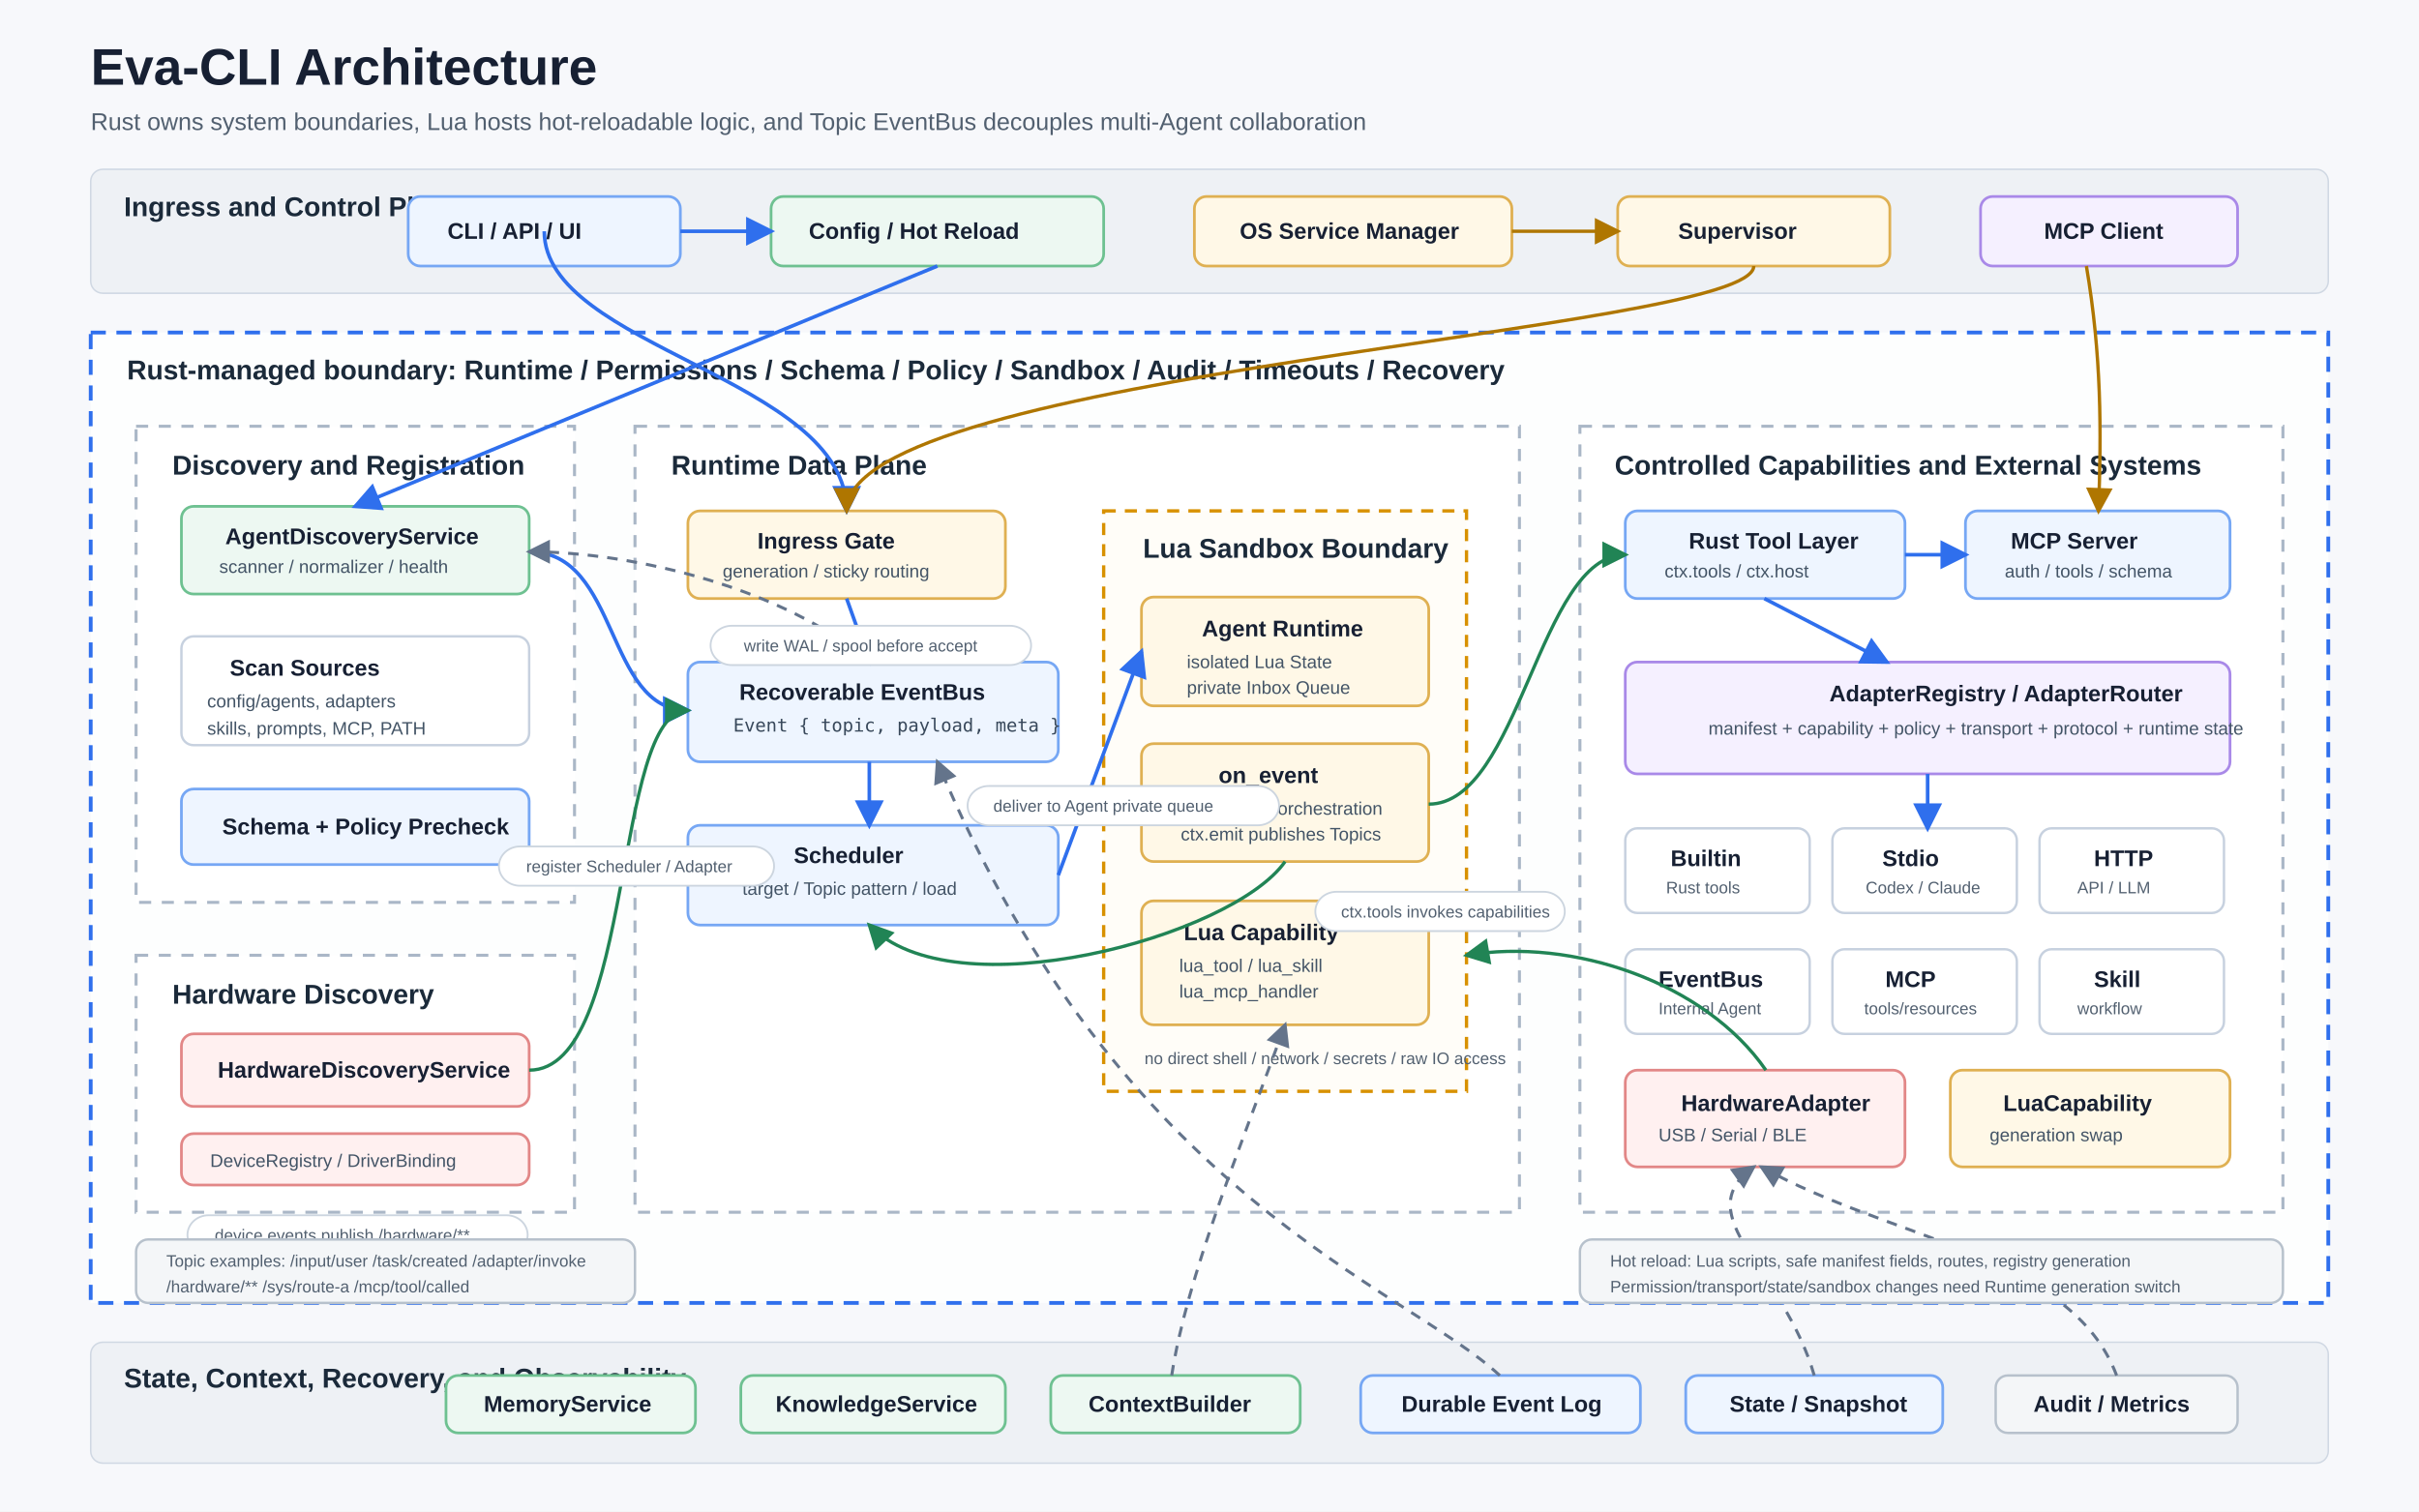
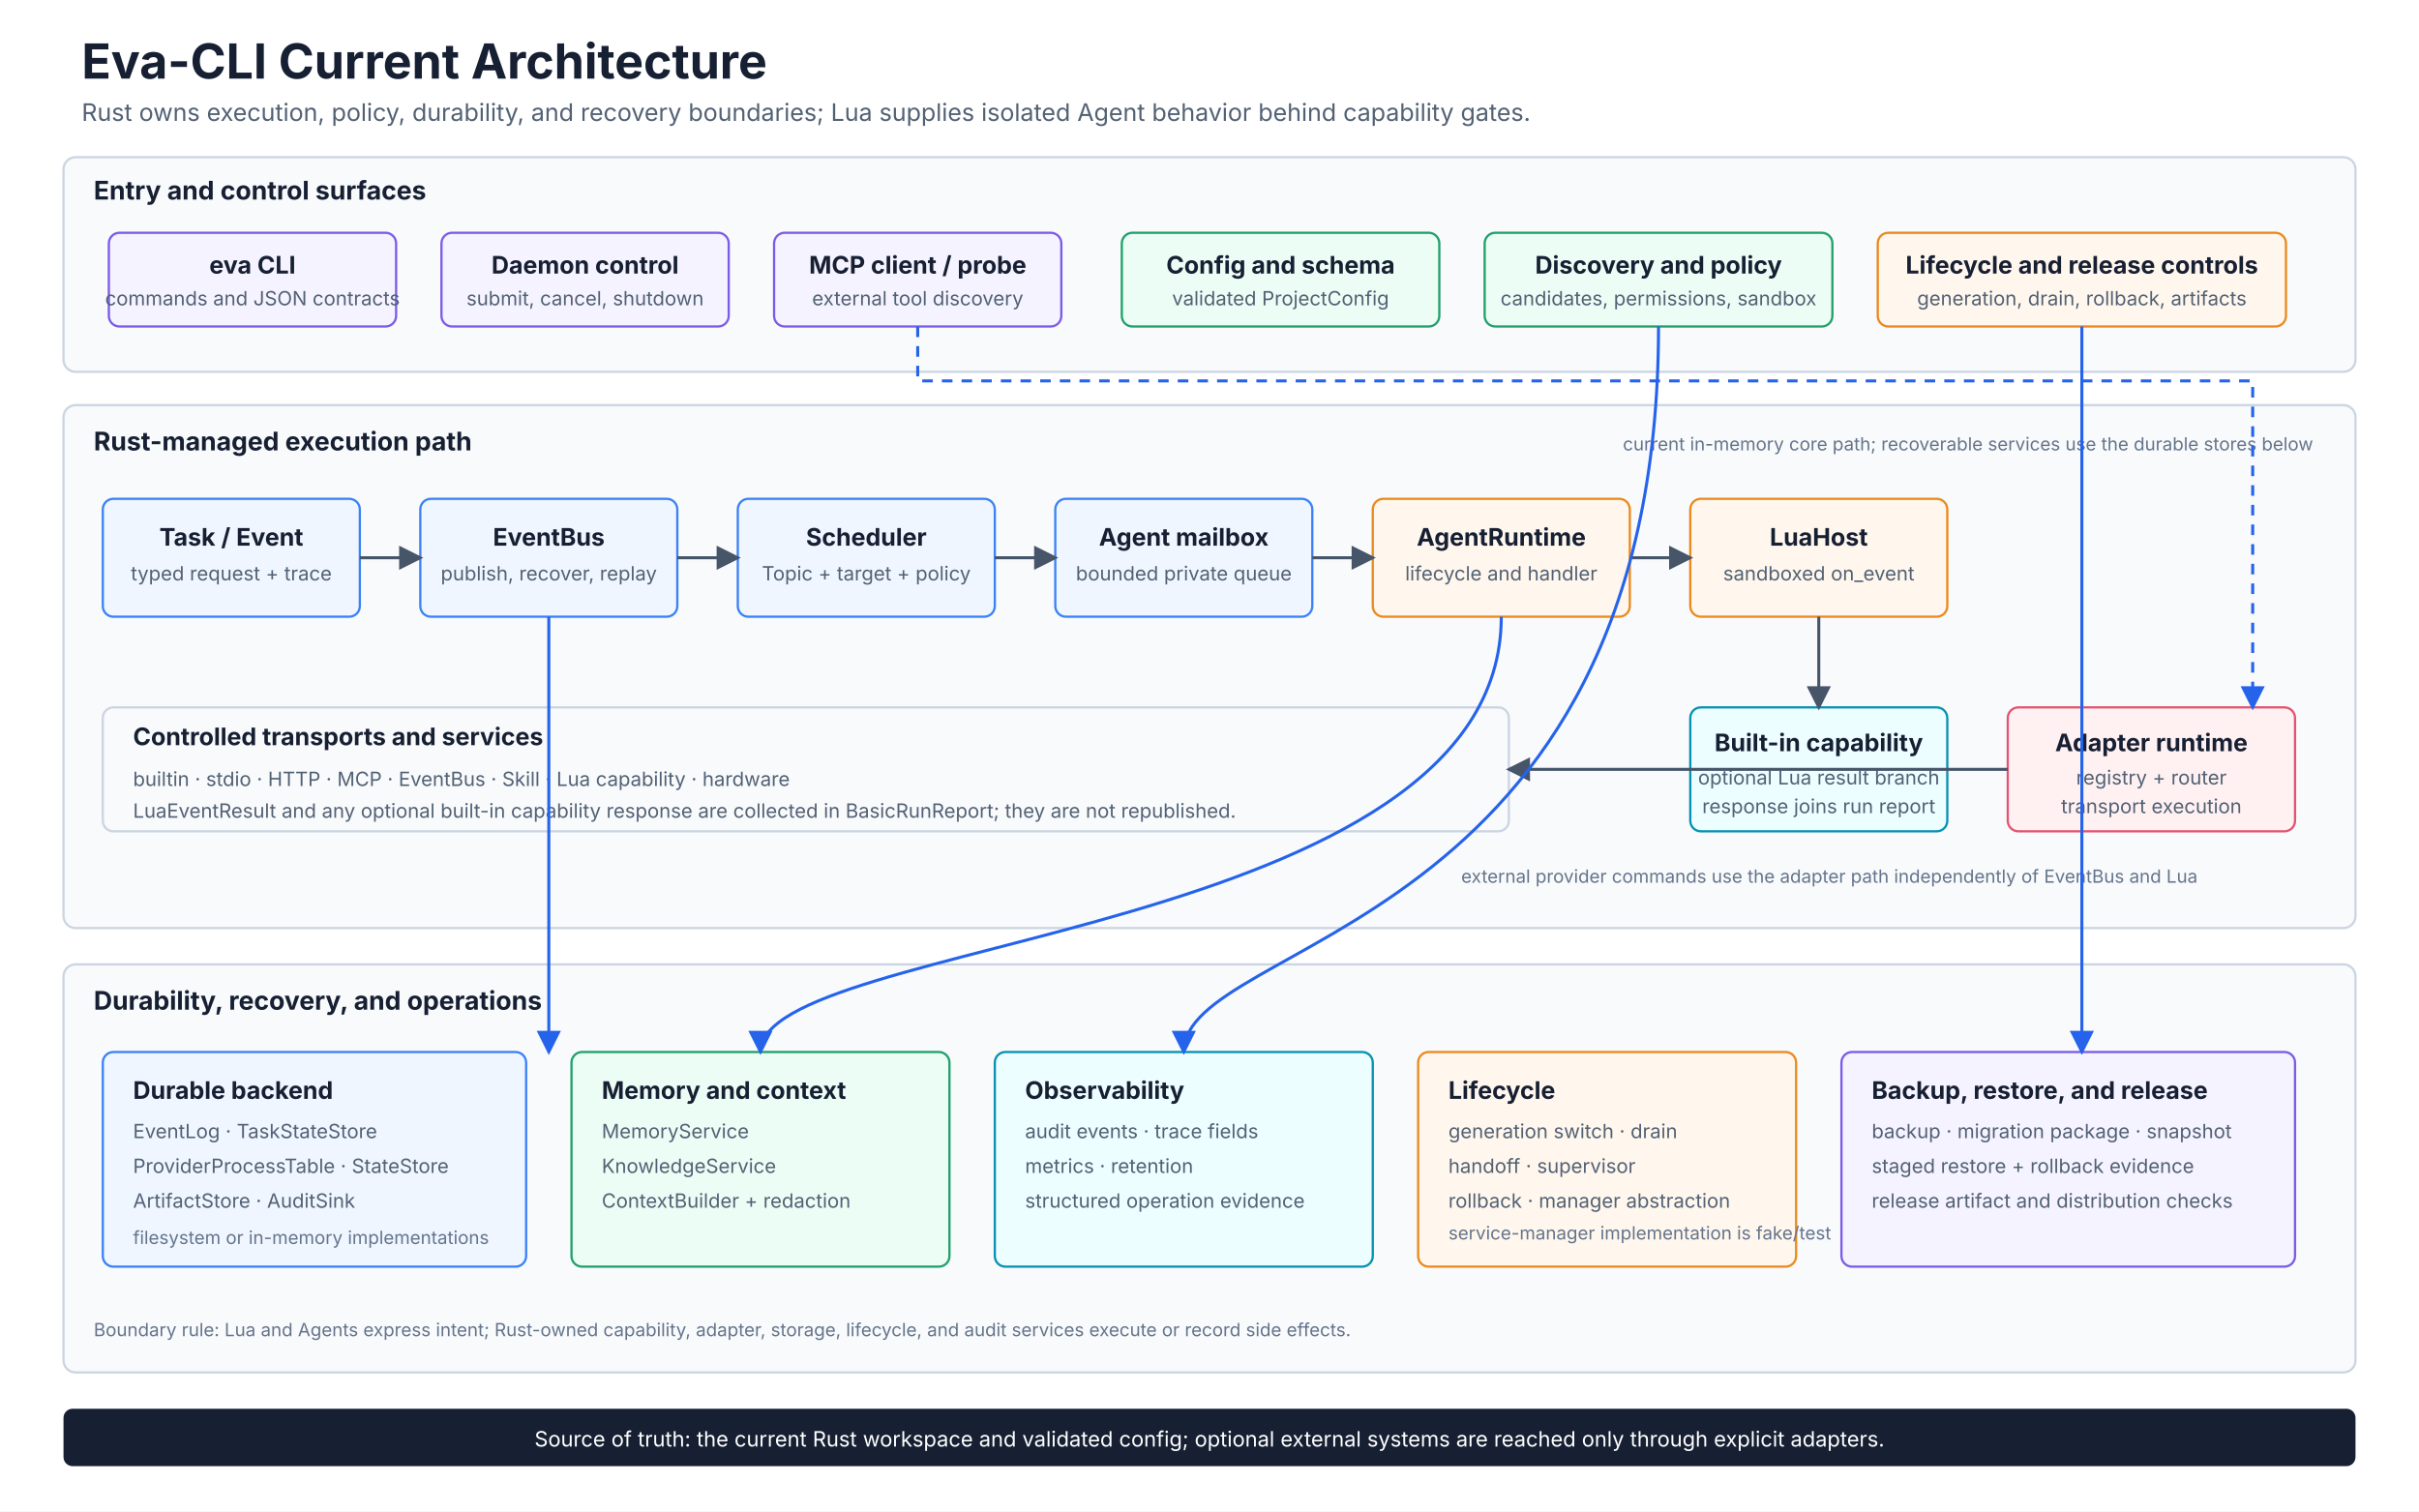
<svg xmlns="http://www.w3.org/2000/svg" width="1600" height="1000" viewBox="0 0 1600 1000" role="img" aria-labelledby="title desc">
  <defs>
+     <marker id="arrow" markerWidth="8" markerHeight="8" refX="7" refY="4" orient="auto">
+       <path d="M0 0L8 4L0 8Z" fill="#475569" />
+     </marker>
+     <marker id="arrow-blue" markerWidth="8" markerHeight="8" refX="7" refY="4" orient="auto">
+       <path d="M0 0L8 4L0 8Z" fill="#2563eb" />
+     </marker>
    <style>
-       .bg { fill: #f7f8fb; }
-       .title { font: 700 34px Arial, "PingFang SC", "Microsoft YaHei", sans-serif; fill: #172033; }
-       .subtitle { font: 400 16px Arial, "PingFang SC", "Microsoft YaHei", sans-serif; fill: #526070; }
-       .section-title { font: 700 18px Arial, "PingFang SC", "Microsoft YaHei", sans-serif; fill: #1b2a3a; }
-       .label { font: 700 15px Arial, "PingFang SC", "Microsoft YaHei", sans-serif; fill: #172033; }
-       .small { font: 400 12px Arial, "PingFang SC", "Microsoft YaHei", sans-serif; fill: #435466; }
-       .tiny { font: 400 11px Arial, "PingFang SC", "Microsoft YaHei", sans-serif; fill: #526070; }
-       .mono { font: 500 12px Menlo, Consolas, monospace; fill: #38485a; }
-       .boundary { fill: #ffffff; stroke: #aab7c7; stroke-width: 2; stroke-dasharray: 8 7; }
-       .boundary-rust { fill: #fdfefe; stroke: #2f6fed; stroke-width: 2.5; stroke-dasharray: 10 7; }
-       .boundary-lua { fill: #fffdf8; stroke: #d89100; stroke-width: 2.2; stroke-dasharray: 8 6; }
-       .card { fill: #ffffff; stroke: #c7d1df; stroke-width: 1.6; rx: 8; }
-       .card-blue { fill: #eef5ff; stroke: #76a7f4; stroke-width: 1.8; rx: 8; }
-       .card-green { fill: #edf8f2; stroke: #6ec191; stroke-width: 1.8; rx: 8; }
-       .card-amber { fill: #fff8e7; stroke: #dfb052; stroke-width: 1.8; rx: 8; }
-       .card-red { fill: #fff0f0; stroke: #e28787; stroke-width: 1.8; rx: 8; }
-       .card-purple { fill: #f5f0ff; stroke: #a989e8; stroke-width: 1.8; rx: 8; }
-       .card-gray { fill: #f4f6f8; stroke: #b7c1cc; stroke-width: 1.6; rx: 8; }
-       .lane { fill: #eef1f5; stroke: #d0d8e3; stroke-width: 1; rx: 8; }
-       .arrow { stroke: #334155; stroke-width: 2.2; fill: none; marker-end: url(#arrow); }
-       .arrow-blue { stroke: #2f6fed; stroke-width: 2.4; fill: none; marker-end: url(#arrow-blue); }
-       .arrow-green { stroke: #218455; stroke-width: 2.2; fill: none; marker-end: url(#arrow-green); }
-       .arrow-amber { stroke: #af7600; stroke-width: 2.2; fill: none; marker-end: url(#arrow-amber); }
-       .arrow-dash { stroke: #64748b; stroke-width: 2; fill: none; stroke-dasharray: 7 6; marker-end: url(#arrow-gray); }
-       .pill { fill: #ffffff; stroke: #ccd5df; stroke-width: 1.2; rx: 14; }
+       text{font-family:Inter,"Segoe UI","Microsoft YaHei",sans-serif;fill:#172033}
+       .title{font-size:32px;font-weight:700}.subtitle{font-size:16px;fill:#526174}.section{font-size:17px;font-weight:700}
+       .label{font-size:16px;font-weight:700}.small{font-size:13px;fill:#526174}.tiny{font-size:12px;fill:#64748b}.footer{font-size:14px;fill:#ffffff}
+       .panel{fill:#f8fafc;stroke:#cbd5e1;stroke-width:1.5}.blue{fill:#eff6ff;stroke:#3b82f6;stroke-width:1.5}
+       .green{fill:#ecfdf5;stroke:#22a06b;stroke-width:1.5}.orange{fill:#fff7ed;stroke:#ea8a1f;stroke-width:1.5}
+       .purple{fill:#f5f3ff;stroke:#7c5ce7;stroke-width:1.5}.cyan{fill:#ecfeff;stroke:#0891b2;stroke-width:1.5}
+       .rose{fill:#fff1f2;stroke:#e25572;stroke-width:1.5}.line{fill:none;stroke:#475569;stroke-width:2;marker-end:url(#arrow)}
+       .control{fill:none;stroke:#2563eb;stroke-width:2;marker-end:url(#arrow-blue)}.dash{stroke-dasharray:7 6}
    </style>
-     <marker id="arrow" viewBox="0 0 10 10" refX="8.6" refY="5" markerWidth="8" markerHeight="8" orient="auto-start-reverse">
-       <path d="M 0 0 L 10 5 L 0 10 z" fill="#334155" />
-     </marker>
-     <marker id="arrow-blue" viewBox="0 0 10 10" refX="8.6" refY="5" markerWidth="8" markerHeight="8" orient="auto-start-reverse">
-       <path d="M 0 0 L 10 5 L 0 10 z" fill="#2f6fed" />
-     </marker>
-     <marker id="arrow-green" viewBox="0 0 10 10" refX="8.6" refY="5" markerWidth="8" markerHeight="8" orient="auto-start-reverse">
-       <path d="M 0 0 L 10 5 L 0 10 z" fill="#218455" />
-     </marker>
-     <marker id="arrow-amber" viewBox="0 0 10 10" refX="8.6" refY="5" markerWidth="8" markerHeight="8" orient="auto-start-reverse">
-       <path d="M 0 0 L 10 5 L 0 10 z" fill="#af7600" />
-     </marker>
-     <marker id="arrow-gray" viewBox="0 0 10 10" refX="8.6" refY="5" markerWidth="8" markerHeight="8" orient="auto-start-reverse">
-       <path d="M 0 0 L 10 5 L 0 10 z" fill="#64748b" />
-     </marker>
  </defs>
-   <rect class="bg" x="0" y="0" width="1600" height="1000" />
-   <text class="title" x="60" y="56">Eva-CLI Architecture</text>
-   <text class="subtitle" x="60" y="86">Rust owns system boundaries, Lua hosts hot-reloadable logic, and Topic EventBus decouples multi-Agent collaboration</text>
-   <rect class="lane" x="60" y="112" width="1480" height="82" />
-   <text class="section-title" x="82" y="143">Ingress and Control Plane</text>
-   <rect class="card-blue" x="270" y="130" width="180" height="46" />
-   <text class="label" x="296" y="158">CLI / API / UI</text>
-   <rect class="card-green" x="510" y="130" width="220" height="46" />
-   <text class="label" x="535" y="158">Config / Hot Reload</text>
-   <rect class="card-amber" x="790" y="130" width="210" height="46" />
-   <text class="label" x="820" y="158">OS Service Manager</text>
-   <rect class="card-amber" x="1070" y="130" width="180" height="46" />
-   <text class="label" x="1110" y="158">Supervisor</text>
-   <rect class="card-purple" x="1310" y="130" width="170" height="46" />
-   <text class="label" x="1352" y="158">MCP Client</text>
-   <rect class="boundary-rust" x="60" y="220" width="1480" height="642" />
-   <text class="section-title" x="84" y="251">Rust-managed boundary: Runtime / Permissions / Schema / Policy / Sandbox / Audit / Timeouts / Recovery</text>
-   <rect class="boundary" x="90" y="282" width="290" height="315" />
-   <text class="section-title" x="114" y="314">Discovery and Registration</text>
-   <rect class="card-green" x="120" y="335" width="230" height="58" />
-   <text class="label" x="149" y="360">AgentDiscoveryService</text>
-   <text class="small" x="145" y="379">scanner / normalizer / health</text>
-   <rect class="card" x="120" y="421" width="230" height="72" />
-   <text class="label" x="152" y="447">Scan Sources</text>
-   <text class="small" x="137" y="468">config/agents, adapters</text>
-   <text class="small" x="137" y="486">skills, prompts, MCP, PATH</text>
-   <rect class="card-blue" x="120" y="522" width="230" height="50" />
-   <text class="label" x="147" y="552">Schema + Policy Precheck</text>
-   <rect class="boundary" x="420" y="282" width="585" height="520" />
-   <text class="section-title" x="444" y="314">Runtime Data Plane</text>
-   <rect class="card-amber" x="455" y="338" width="210" height="58" />
-   <text class="label" x="501" y="363">Ingress Gate</text>
-   <text class="small" x="478" y="382">generation / sticky routing</text>
-   <rect class="card-blue" x="455" y="438" width="245" height="66" />
-   <text class="label" x="489" y="463">Recoverable EventBus</text>
-   <text class="mono" x="485" y="484">Event { topic, payload, meta }</text>
-   <rect class="card-blue" x="455" y="546" width="245" height="66" />
-   <text class="label" x="525" y="571">Scheduler</text>
-   <text class="small" x="491" y="592">target / Topic pattern / load</text>
-   <rect class="boundary-lua" x="730" y="338" width="240" height="384" />
-   <text class="section-title" x="756" y="369">Lua Sandbox Boundary</text>
-   <rect class="card-amber" x="755" y="395" width="190" height="72" />
-   <text class="label" x="795" y="421">Agent Runtime</text>
-   <text class="small" x="785" y="442">isolated Lua State</text>
-   <text class="small" x="785" y="459">private Inbox Queue</text>
-   <rect class="card-amber" x="755" y="492" width="190" height="78" />
-   <text class="label" x="806" y="518">on_event</text>
-   <text class="small" x="781" y="539">local state / orchestration</text>
-   <text class="small" x="781" y="556">ctx.emit publishes Topics</text>
-   <rect class="card-amber" x="755" y="596" width="190" height="82" />
-   <text class="label" x="783" y="622">Lua Capability</text>
-   <text class="small" x="780" y="643">lua_tool / lua_skill</text>
-   <text class="small" x="780" y="660">lua_mcp_handler</text>
-   <text class="tiny" x="757" y="704">no direct shell / network / secrets / raw IO access</text>
-   <rect class="boundary" x="1045" y="282" width="465" height="520" />
-   <text class="section-title" x="1068" y="314">Controlled Capabilities and External Systems</text>
-   <rect class="card-blue" x="1075" y="338" width="185" height="58" />
-   <text class="label" x="1117" y="363">Rust Tool Layer</text>
-   <text class="small" x="1101" y="382">ctx.tools / ctx.host</text>
-   <rect class="card-blue" x="1300" y="338" width="175" height="58" />
-   <text class="label" x="1330" y="363">MCP Server</text>
-   <text class="small" x="1326" y="382">auth / tools / schema</text>
-   <rect class="card-purple" x="1075" y="438" width="400" height="74" />
-   <text class="label" x="1210" y="464">AdapterRegistry / AdapterRouter</text>
-   <text class="small" x="1130" y="486">manifest + capability + policy + transport + protocol + runtime state</text>
-   <rect class="card" x="1075" y="548" width="122" height="56" />
-   <text class="label" x="1105" y="573">Builtin</text>
-   <text class="tiny" x="1102" y="591">Rust tools</text>
-   <rect class="card" x="1212" y="548" width="122" height="56" />
-   <text class="label" x="1245" y="573">Stdio</text>
-   <text class="tiny" x="1234" y="591">Codex / Claude</text>
-   <rect class="card" x="1349" y="548" width="122" height="56" />
-   <text class="label" x="1385" y="573">HTTP</text>
-   <text class="tiny" x="1374" y="591">API / LLM</text>
-   <rect class="card" x="1075" y="628" width="122" height="56" />
-   <text class="label" x="1097" y="653">EventBus</text>
-   <text class="tiny" x="1097" y="671">Internal Agent</text>
-   <rect class="card" x="1212" y="628" width="122" height="56" />
-   <text class="label" x="1247" y="653">MCP</text>
-   <text class="tiny" x="1233" y="671">tools/resources</text>
-   <rect class="card" x="1349" y="628" width="122" height="56" />
-   <text class="label" x="1385" y="653">Skill</text>
-   <text class="tiny" x="1374" y="671">workflow</text>
-   <rect class="card-red" x="1075" y="708" width="185" height="64" />
-   <text class="label" x="1112" y="735">HardwareAdapter</text>
-   <text class="small" x="1097" y="755">USB / Serial / BLE</text>
-   <rect class="card-amber" x="1290" y="708" width="185" height="64" />
-   <text class="label" x="1325" y="735">LuaCapability</text>
-   <text class="small" x="1316" y="755">generation swap</text>
-   <rect class="boundary" x="90" y="632" width="290" height="170" />
-   <text class="section-title" x="114" y="664">Hardware Discovery</text>
-   <rect class="card-red" x="120" y="684" width="230" height="48" />
-   <text class="label" x="144" y="713">HardwareDiscoveryService</text>
-   <rect class="card-red" x="120" y="750" width="230" height="34" />
-   <text class="small" x="139" y="772">DeviceRegistry / DriverBinding</text>
-   <rect class="lane" x="60" y="888" width="1480" height="80" />
-   <text class="section-title" x="82" y="918">State, Context, Recovery, and Observability</text>
-   <rect class="card-green" x="295" y="910" width="165" height="38" />
-   <text class="label" x="320" y="934">MemoryService</text>
-   <rect class="card-green" x="490" y="910" width="175" height="38" />
-   <text class="label" x="513" y="934">KnowledgeService</text>
-   <rect class="card-green" x="695" y="910" width="165" height="38" />
-   <text class="label" x="720" y="934">ContextBuilder</text>
-   <rect class="card-blue" x="900" y="910" width="185" height="38" />
-   <text class="label" x="927" y="934">Durable Event Log</text>
-   <rect class="card-blue" x="1115" y="910" width="170" height="38" />
-   <text class="label" x="1144" y="934">State / Snapshot</text>
-   <rect class="card-gray" x="1320" y="910" width="160" height="38" />
-   <text class="label" x="1345" y="934">Audit / Metrics</text>
-   <path class="arrow-blue" d="M 450 153 L 510 153" />
-   <path class="arrow-blue" d="M 620 176 L 235 335" />
-   <path class="arrow-blue" d="M 350 365 C 410 365 400 470 455 470" />
-   <path class="arrow-blue" d="M 360 153 C 360 230 560 250 560 338" />
-   <path class="arrow-amber" d="M 1000 153 L 1070 153" />
-   <path class="arrow-amber" d="M 1160 176 C 1160 220 560 245 560 338" />
-   <path class="arrow-blue" d="M 560 396 L 575 438" />
-   <path class="arrow-blue" d="M 575 504 L 575 546" />
-   <path class="arrow-blue" d="M 700 579 L 755 431" />
-   <path class="arrow-green" d="M 850 570 C 815 620 630 670 575 612" />
-   <path class="arrow-green" d="M 945 532 C 1005 532 1018 367 1075 367" />
-   <path class="arrow-blue" d="M 1260 367 L 1300 367" />
-   <path class="arrow-blue" d="M 1167 396 L 1248 438" />
-   <path class="arrow-blue" d="M 1275 512 L 1275 548" />
-   <path class="arrow-amber" d="M 1380 176 C 1390 235 1390 285 1388 338" />
-   <path class="arrow-green" d="M 350 708 C 420 708 405 470 455 470" />
-   <path class="arrow-green" d="M 1168 708 C 1128 650 1040 620 970 632" />
-   <path class="arrow-dash" d="M 775 910 C 785 845 820 760 850 678" />
-   <path class="arrow-dash" d="M 992 910 C 930 852 740 792 620 504" />
-   <path class="arrow-dash" d="M 1200 910 C 1180 840 1115 804 1160 772" />
-   <path class="arrow-dash" d="M 1400 910 C 1370 830 1250 820 1165 772" />
-   <path class="arrow-dash" d="M 575 438 C 520 390 420 365 350 365" />
-   <rect class="pill" x="470" y="414" width="212" height="26" />
-   <text class="tiny" x="492" y="431">write WAL / spool before accept</text>
-   <rect class="pill" x="640" y="520" width="206" height="26" />
-   <text class="tiny" x="657" y="537">deliver to Agent private queue</text>
-   <rect class="pill" x="870" y="590" width="165" height="26" />
-   <text class="tiny" x="887" y="607">ctx.tools invokes capabilities</text>
-   <rect class="pill" x="330" y="560" width="182" height="26" />
-   <text class="tiny" x="348" y="577">register Scheduler / Adapter</text>
-   <rect class="pill" x="124" y="804" width="225" height="26" />
-   <text class="tiny" x="142" y="821">device events publish /hardware/**</text>
-   <rect class="card-gray" x="90" y="820" width="330" height="42" />
-   <text class="tiny" x="110" y="838">Topic examples: /input/user /task/created /adapter/invoke</text>
-   <text class="tiny" x="110" y="855">/hardware/** /sys/route-a /mcp/tool/called</text>
-   <rect class="card-gray" x="1045" y="820" width="465" height="42" />
-   <text class="tiny" x="1065" y="838">Hot reload: Lua scripts, safe manifest fields, routes, registry generation</text>
-   <text class="tiny" x="1065" y="855">Permission/transport/state/sandbox changes need Runtime generation switch</text>
+   <rect width="1600" height="1000" fill="#ffffff" />
+   <text class="title" x="54" y="52">Eva-CLI Current Architecture</text>
+   <text class="subtitle" x="54" y="80">Rust owns execution, policy, durability, and recovery boundaries; Lua supplies isolated Agent behavior behind capability gates.</text>
+   <rect class="panel" x="42" y="104" width="1516" height="142" rx="8" />
+   <text class="section" x="62" y="132">Entry and control surfaces</text>
+   <g>
+     <rect class="purple" x="72" y="154" width="190" height="62" rx="7" />
+     <text class="label" x="167" y="181" text-anchor="middle">eva CLI</text>
+     <text class="small" x="167" y="202" text-anchor="middle">commands and JSON contracts</text>
+     <rect class="purple" x="292" y="154" width="190" height="62" rx="7" />
+     <text class="label" x="387" y="181" text-anchor="middle">Daemon control</text>
+     <text class="small" x="387" y="202" text-anchor="middle">submit, cancel, shutdown</text>
+     <rect class="purple" x="512" y="154" width="190" height="62" rx="7" />
+     <text class="label" x="607" y="181" text-anchor="middle">MCP client / probe</text>
+     <text class="small" x="607" y="202" text-anchor="middle">external tool discovery</text>
+     <rect class="green" x="742" y="154" width="210" height="62" rx="7" />
+     <text class="label" x="847" y="181" text-anchor="middle">Config and schema</text>
+     <text class="small" x="847" y="202" text-anchor="middle">validated ProjectConfig</text>
+     <rect class="green" x="982" y="154" width="230" height="62" rx="7" />
+     <text class="label" x="1097" y="181" text-anchor="middle">Discovery and policy</text>
+     <text class="small" x="1097" y="202" text-anchor="middle">candidates, permissions, sandbox</text>
+     <rect class="orange" x="1242" y="154" width="270" height="62" rx="7" />
+     <text class="label" x="1377" y="181" text-anchor="middle">Lifecycle and release controls</text>
+     <text class="small" x="1377" y="202" text-anchor="middle">generation, drain, rollback, artifacts</text>
+   </g>
+   <rect class="panel" x="42" y="268" width="1516" height="346" rx="8" />
+   <text class="section" x="62" y="298">Rust-managed execution path</text>
+   <text class="tiny" x="1530" y="298" text-anchor="end">current in-memory core path; recoverable services use the durable stores below</text>
+   <g>
+     <rect class="blue" x="68" y="330" width="170" height="78" rx="7" />
+     <text class="label" x="153" y="361" text-anchor="middle">Task / Event</text>
+     <text class="small" x="153" y="384" text-anchor="middle">typed request + trace</text>
+     <rect class="blue" x="278" y="330" width="170" height="78" rx="7" />
+     <text class="label" x="363" y="361" text-anchor="middle">EventBus</text>
+     <text class="small" x="363" y="384" text-anchor="middle">publish, recover, replay</text>
+     <rect class="blue" x="488" y="330" width="170" height="78" rx="7" />
+     <text class="label" x="573" y="361" text-anchor="middle">Scheduler</text>
+     <text class="small" x="573" y="384" text-anchor="middle">Topic + target + policy</text>
+     <rect class="blue" x="698" y="330" width="170" height="78" rx="7" />
+     <text class="label" x="783" y="361" text-anchor="middle">Agent mailbox</text>
+     <text class="small" x="783" y="384" text-anchor="middle">bounded private queue</text>
+     <rect class="orange" x="908" y="330" width="170" height="78" rx="7" />
+     <text class="label" x="993" y="361" text-anchor="middle">AgentRuntime</text>
+     <text class="small" x="993" y="384" text-anchor="middle">lifecycle and handler</text>
+     <rect class="orange" x="1118" y="330" width="170" height="78" rx="7" />
+     <text class="label" x="1203" y="361" text-anchor="middle">LuaHost</text>
+     <text class="small" x="1203" y="384" text-anchor="middle">sandboxed on_event</text>
+     <path class="line" d="M238 369H278" />
+     <path class="line" d="M448 369H488" />
+     <path class="line" d="M658 369H698" />
+     <path class="line" d="M868 369H908" />
+     <path class="line" d="M1078 369H1118" />
+   </g>
+   <g>
+     <rect class="cyan" x="1118" y="468" width="170" height="82" rx="7" />
+     <text class="label" x="1203" y="497" text-anchor="middle">Built-in capability</text>
+     <text class="small" x="1203" y="519" text-anchor="middle">optional Lua result branch</text>
+     <text class="small" x="1203" y="538" text-anchor="middle">response joins run report</text>
+     <rect class="rose" x="1328" y="468" width="190" height="82" rx="7" />
+     <text class="label" x="1423" y="497" text-anchor="middle">Adapter runtime</text>
+     <text class="small" x="1423" y="519" text-anchor="middle">registry + router</text>
+     <text class="small" x="1423" y="538" text-anchor="middle">transport execution</text>
+     <path class="line" d="M1203 408V468" />
+     <rect class="panel" x="68" y="468" width="930" height="82" rx="7" />
+     <text class="label" x="88" y="493">Controlled transports and services</text>
+     <text class="small" x="88" y="520">builtin · stdio · HTTP · MCP · EventBus · Skill · Lua capability · hardware</text>
+     <text class="small" x="88" y="541">LuaEventResult and any optional built-in capability response are collected in BasicRunReport; they are not republished.</text>
+     <path class="control dash" d="M607 216V252H1490V468" />
+     <path class="line" d="M1328 509H998" />
+     <text class="tiny" x="1210" y="584" text-anchor="middle">external provider commands use the adapter path independently of EventBus and Lua</text>
+   </g>
+   <rect class="panel" x="42" y="638" width="1516" height="270" rx="8" />
+   <text class="section" x="62" y="668">Durability, recovery, and operations</text>
+   <g>
+     <rect class="blue" x="68" y="696" width="280" height="142" rx="7" />
+     <text class="label" x="88" y="727">Durable backend</text>
+     <text class="small" x="88" y="753">EventLog · TaskStateStore</text>
+     <text class="small" x="88" y="776">ProviderProcessTable · StateStore</text>
+     <text class="small" x="88" y="799">ArtifactStore · AuditSink</text>
+     <text class="tiny" x="88" y="823">filesystem or in-memory implementations</text>
+     <rect class="green" x="378" y="696" width="250" height="142" rx="7" />
+     <text class="label" x="398" y="727">Memory and context</text>
+     <text class="small" x="398" y="753">MemoryService</text>
+     <text class="small" x="398" y="776">KnowledgeService</text>
+     <text class="small" x="398" y="799">ContextBuilder + redaction</text>
+     <rect class="cyan" x="658" y="696" width="250" height="142" rx="7" />
+     <text class="label" x="678" y="727">Observability</text>
+     <text class="small" x="678" y="753">audit events · trace fields</text>
+     <text class="small" x="678" y="776">metrics · retention</text>
+     <text class="small" x="678" y="799">structured operation evidence</text>
+     <rect class="orange" x="938" y="696" width="250" height="142" rx="7" />
+     <text class="label" x="958" y="727">Lifecycle</text>
+     <text class="small" x="958" y="753">generation switch · drain</text>
+     <text class="small" x="958" y="776">handoff · supervisor</text>
+     <text class="small" x="958" y="799">rollback · manager abstraction</text>
+     <text class="tiny" x="958" y="820">service-manager implementation is fake/test</text>
+     <rect class="purple" x="1218" y="696" width="300" height="142" rx="7" />
+     <text class="label" x="1238" y="727">Backup, restore, and release</text>
+     <text class="small" x="1238" y="753">backup · migration package · snapshot</text>
+     <text class="small" x="1238" y="776">staged restore + rollback evidence</text>
+     <text class="small" x="1238" y="799">release artifact and distribution checks</text>
+   </g>
+   <path class="control" d="M363 408V696" />
+   <path class="control" d="M993 408C993 620 503 620 503 696" />
+   <path class="control" d="M1097 216C1097 620 783 620 783 696" />
+   <path class="control" d="M1377 216V696" />
+   <text class="tiny" x="62" y="884">Boundary rule: Lua and Agents express intent; Rust-owned capability, adapter, storage, lifecycle, and audit services execute or record side effects.</text>
+   <rect x="42" y="932" width="1516" height="38" rx="6" fill="#172033" />
+   <text class="footer" x="800" y="957" text-anchor="middle">Source of truth: the current Rust workspace and validated config; optional external systems are reached only through explicit adapters.</text>
</svg>
